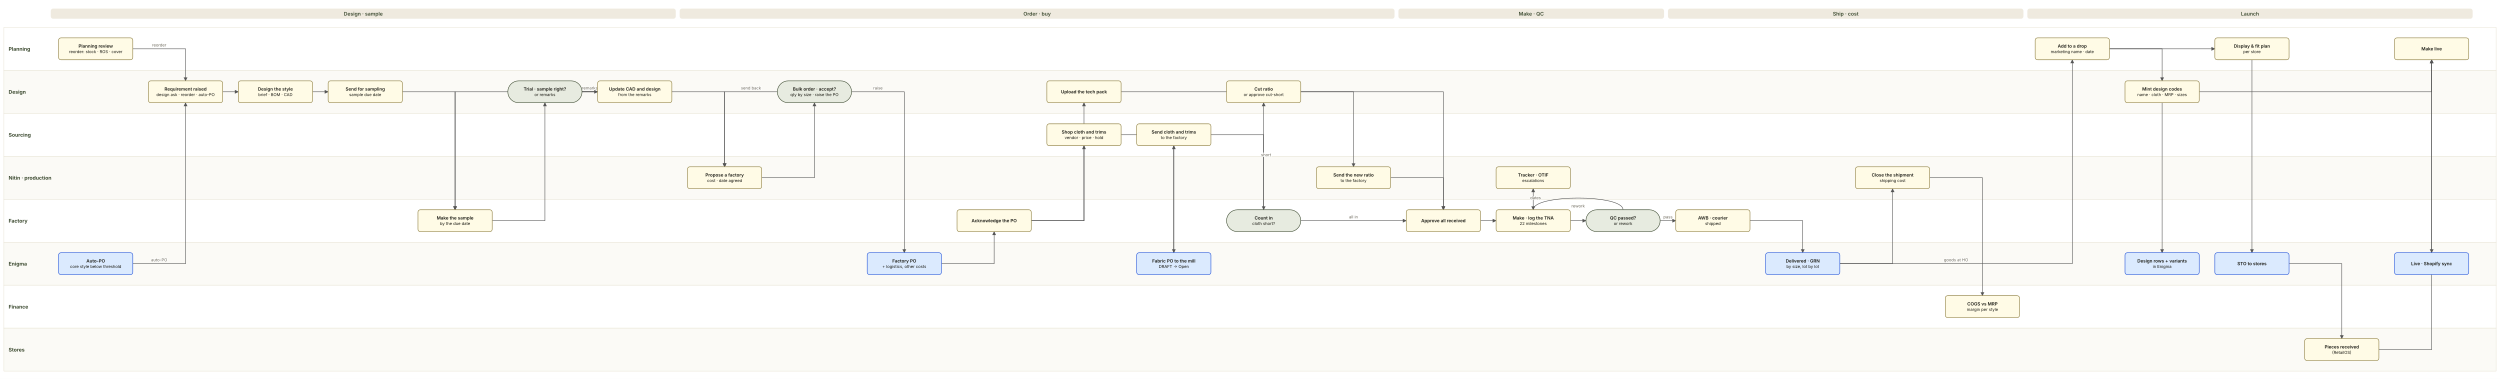
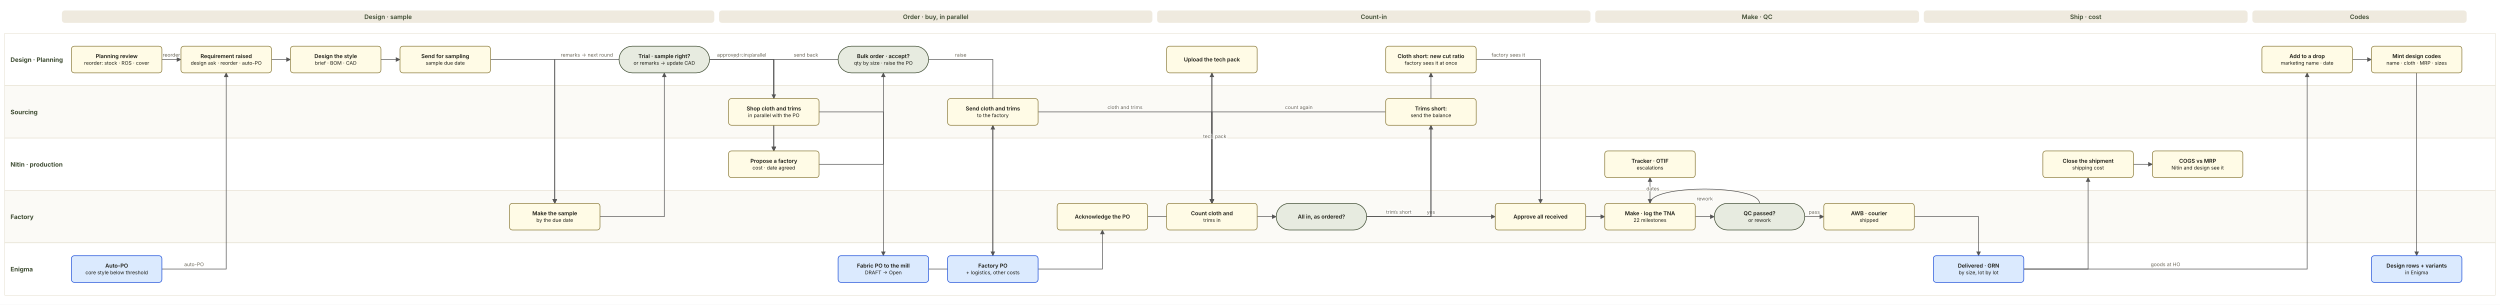
- <svg xmlns="http://www.w3.org/2000/svg" viewBox="0 0 6400 970" width="6400" height="970" font-family="Inter, Helvetica, Arial, sans-serif">
+ <svg xmlns="http://www.w3.org/2000/svg" viewBox="0 0 5250 640" width="5250" height="640" font-family="Inter, Helvetica, Arial, sans-serif">
  <defs>
    <marker id="a" viewBox="0 0 10 10" refX="9" refY="5" markerWidth="7" markerHeight="7" orient="auto-start-reverse">
      <path d="M0 0L10 5L0 10z" fill="#555" />
    </marker>
  </defs>
-   <rect width="6400" height="970" fill="#fff" />
-   <rect x="130" y="22" width="1600" height="26" rx="6" fill="#efeadf" />
-   <text x="930.0" y="40" text-anchor="middle" font-size="13" font-weight="600" fill="#3c4a30">Design · sample</text>
-   <rect x="1740" y="22" width="1830" height="26" rx="6" fill="#efeadf" />
-   <text x="2655.0" y="40" text-anchor="middle" font-size="13" font-weight="600" fill="#3c4a30">Order · buy</text>
-   <rect x="3580" y="22" width="680" height="26" rx="6" fill="#efeadf" />
-   <text x="3920.0" y="40" text-anchor="middle" font-size="13" font-weight="600" fill="#3c4a30">Make · QC</text>
-   <rect x="4270" y="22" width="910" height="26" rx="6" fill="#efeadf" />
-   <text x="4725.0" y="40" text-anchor="middle" font-size="13" font-weight="600" fill="#3c4a30">Ship · cost</text>
-   <rect x="5190" y="22" width="1140" height="26" rx="6" fill="#efeadf" />
-   <text x="5760.0" y="40" text-anchor="middle" font-size="13" font-weight="600" fill="#3c4a30">Launch</text>
-   <rect x="10" y="70" width="6380" height="110" fill="#fff" stroke="#e3ddcd" />
-   <text x="22" y="130.0" font-size="13" font-weight="700" fill="#3c4a30">Planning</text>
-   <rect x="10" y="180" width="6380" height="110" fill="#fbfaf6" stroke="#e3ddcd" />
-   <text x="22" y="240.0" font-size="13" font-weight="700" fill="#3c4a30">Design</text>
-   <rect x="10" y="290" width="6380" height="110" fill="#fff" stroke="#e3ddcd" />
-   <text x="22" y="350.0" font-size="13" font-weight="700" fill="#3c4a30">Sourcing</text>
-   <rect x="10" y="400" width="6380" height="110" fill="#fbfaf6" stroke="#e3ddcd" />
-   <text x="22" y="460.0" font-size="13" font-weight="700" fill="#3c4a30">Nitin · production</text>
-   <rect x="10" y="510" width="6380" height="110" fill="#fff" stroke="#e3ddcd" />
-   <text x="22" y="570.0" font-size="13" font-weight="700" fill="#3c4a30">Factory</text>
-   <rect x="10" y="620" width="6380" height="110" fill="#fbfaf6" stroke="#e3ddcd" />
-   <text x="22" y="680.0" font-size="13" font-weight="700" fill="#3c4a30">Enigma</text>
-   <rect x="10" y="730" width="6380" height="110" fill="#fff" stroke="#e3ddcd" />
-   <text x="22" y="790.0" font-size="13" font-weight="700" fill="#3c4a30">Finance</text>
-   <rect x="10" y="840" width="6380" height="110" fill="#fbfaf6" stroke="#e3ddcd" />
-   <text x="22" y="900.0" font-size="13" font-weight="700" fill="#3c4a30">Stores</text>
-   <path d="M340 125.0L475.0 125.0L475.0 207.0" fill="none" stroke="#555" stroke-width="1.4" marker-end="url(#a)" />
-   <text x="407.5" y="119.0" font-size="10.5" fill="#6b6759" text-anchor="middle" paint-order="stroke" stroke="#fff" stroke-width="3">reorder</text>
-   <path d="M340 675.0L475.0 675.0L475.0 263.0" fill="none" stroke="#555" stroke-width="1.4" marker-end="url(#a)" />
-   <text x="407.5" y="669.0" font-size="10.5" fill="#6b6759" text-anchor="middle" paint-order="stroke" stroke="#fff" stroke-width="3">auto-PO</text>
-   <path d="M570 235.0L610 235.0" fill="none" stroke="#555" stroke-width="1.4" marker-end="url(#a)" />
-   <path d="M800 235.0L840 235.0" fill="none" stroke="#555" stroke-width="1.4" marker-end="url(#a)" />
-   <path d="M1030 235.0L1165.0 235.0L1165.0 537.0" fill="none" stroke="#555" stroke-width="1.4" marker-end="url(#a)" />
-   <path d="M1260 565.0L1395.0 565.0L1395.0 263.0" fill="none" stroke="#555" stroke-width="1.4" marker-end="url(#a)" />
-   <path d="M1490 235.0L1530 235.0" fill="none" stroke="#555" stroke-width="1.4" marker-end="url(#a)" />
-   <text x="1510.0" y="229.0" font-size="10.5" fill="#6b6759" text-anchor="middle" paint-order="stroke" stroke="#fff" stroke-width="3">remarks</text>
-   <path d="M1530 235.0L1165.0 235.0L1165.0 537.0" fill="none" stroke="#555" stroke-width="1.4" marker-end="url(#a)" />
-   <text x="1347.5" y="229.0" font-size="10.5" fill="#6b6759" text-anchor="middle" paint-order="stroke" stroke="#fff" stroke-width="3">next round</text>
-   <path d="M1490 235.0L1855.0 235.0L1855.0 427.0" fill="none" stroke="#555" stroke-width="1.4" marker-end="url(#a)" />
-   <text x="1672.5" y="229.0" font-size="10.5" fill="#6b6759" text-anchor="middle" paint-order="stroke" stroke="#fff" stroke-width="3">approved</text>
-   <path d="M1950 455.0L2085.0 455.0L2085.0 263.0" fill="none" stroke="#555" stroke-width="1.4" marker-end="url(#a)" />
-   <path d="M1990 235.0L1855.0 235.0L1855.0 427.0" fill="none" stroke="#555" stroke-width="1.4" marker-end="url(#a)" />
-   <text x="1922.5" y="229.0" font-size="10.5" fill="#6b6759" text-anchor="middle" paint-order="stroke" stroke="#fff" stroke-width="3">send back</text>
-   <path d="M2180 235.0L2315.0 235.0L2315.0 647.0" fill="none" stroke="#555" stroke-width="1.4" marker-end="url(#a)" />
-   <text x="2247.5" y="229.0" font-size="10.5" fill="#6b6759" text-anchor="middle" paint-order="stroke" stroke="#fff" stroke-width="3">raise</text>
-   <path d="M2410 675.0L2545.0 675.0L2545.0 593.0" fill="none" stroke="#555" stroke-width="1.4" marker-end="url(#a)" />
-   <path d="M2640 565.0L2775.0 565.0L2775.0 263.0" fill="none" stroke="#555" stroke-width="1.4" marker-end="url(#a)" />
-   <path d="M2640 565.0L2775.0 565.0L2775.0 373.0" fill="none" stroke="#555" stroke-width="1.4" marker-end="url(#a)" />
-   <path d="M2870 345.0L3005.0 345.0L3005.0 647.0" fill="none" stroke="#555" stroke-width="1.4" marker-end="url(#a)" />
-   <path d="M3005.0 647.0L3005.0 373.0" fill="none" stroke="#555" stroke-width="1.4" marker-end="url(#a)" />
-   <path d="M3100 345.0L3235.0 345.0L3235.0 537.0" fill="none" stroke="#555" stroke-width="1.4" marker-end="url(#a)" />
-   <path d="M2870 235.0L3695.0 235.0L3695.0 537.0" fill="none" stroke="#555" stroke-width="1.4" marker-end="url(#a)" />
-   <text x="3282.5" y="229.0" font-size="10.5" fill="#6b6759" text-anchor="middle" paint-order="stroke" stroke="#fff" stroke-width="3">tech pack</text>
-   <path d="M3235.0 537.0L3235.0 263.0" fill="none" stroke="#555" stroke-width="1.4" marker-end="url(#a)" />
-   <text x="3241.0" y="400.0" font-size="10.5" fill="#6b6759" text-anchor="middle" paint-order="stroke" stroke="#fff" stroke-width="3">short</text>
-   <path d="M3330 235.0L3465.0 235.0L3465.0 427.0" fill="none" stroke="#555" stroke-width="1.4" marker-end="url(#a)" />
-   <path d="M3560 455.0L3695.0 455.0L3695.0 537.0" fill="none" stroke="#555" stroke-width="1.4" marker-end="url(#a)" />
-   <path d="M3330 565.0L3600 565.0" fill="none" stroke="#555" stroke-width="1.4" marker-end="url(#a)" />
-   <text x="3465.0" y="559.0" font-size="10.5" fill="#6b6759" text-anchor="middle" paint-order="stroke" stroke="#fff" stroke-width="3">all in</text>
-   <path d="M3790 565.0L3830 565.0" fill="none" stroke="#555" stroke-width="1.4" marker-end="url(#a)" />
-   <path d="M3925.0 537.0L3925.0 483.0" fill="none" stroke="#555" stroke-width="1.4" marker-end="url(#a)" />
-   <text x="3931.0" y="510.0" font-size="10.5" fill="#6b6759" text-anchor="middle" paint-order="stroke" stroke="#fff" stroke-width="3">dates</text>
-   <path d="M4020 565.0L4060 565.0" fill="none" stroke="#555" stroke-width="1.4" marker-end="url(#a)" />
-   <path d="M4155.0 537.0C4155.0 497.0,3925.0 497.0,3925.0 537.0" fill="none" stroke="#555" stroke-width="1.4" marker-end="url(#a)" />
-   <text x="4040.0" y="531.0" font-size="10.5" fill="#6b6759" text-anchor="middle" paint-order="stroke" stroke="#fff" stroke-width="3">rework</text>
-   <path d="M4250 565.0L4290 565.0" fill="none" stroke="#555" stroke-width="1.4" marker-end="url(#a)" />
-   <text x="4270.0" y="559.0" font-size="10.5" fill="#6b6759" text-anchor="middle" paint-order="stroke" stroke="#fff" stroke-width="3">pass</text>
-   <path d="M4480 565.0L4615.0 565.0L4615.0 647.0" fill="none" stroke="#555" stroke-width="1.4" marker-end="url(#a)" />
-   <path d="M4710 675.0L4845.0 675.0L4845.0 483.0" fill="none" stroke="#555" stroke-width="1.4" marker-end="url(#a)" />
-   <path d="M4940 455.0L5075.0 455.0L5075.0 757.0" fill="none" stroke="#555" stroke-width="1.4" marker-end="url(#a)" />
-   <path d="M4710 675.0L5305.0 675.0L5305.0 153.0" fill="none" stroke="#555" stroke-width="1.4" marker-end="url(#a)" />
-   <text x="5007.5" y="669.0" font-size="10.5" fill="#6b6759" text-anchor="middle" paint-order="stroke" stroke="#fff" stroke-width="3">goods at HO</text>
-   <path d="M5400 125.0L5535.0 125.0L5535.0 207.0" fill="none" stroke="#555" stroke-width="1.4" marker-end="url(#a)" />
-   <path d="M5535.0 263.0L5535.0 647.0" fill="none" stroke="#555" stroke-width="1.4" marker-end="url(#a)" />
-   <path d="M5400 125.0L5670 125.0" fill="none" stroke="#555" stroke-width="1.4" marker-end="url(#a)" />
-   <path d="M5765.0 153.0L5765.0 647.0" fill="none" stroke="#555" stroke-width="1.4" marker-end="url(#a)" />
-   <path d="M5860 675.0L5995.0 675.0L5995.0 867.0" fill="none" stroke="#555" stroke-width="1.4" marker-end="url(#a)" />
-   <path d="M6090 895.0L6225.0 895.0L6225.0 153.0" fill="none" stroke="#555" stroke-width="1.4" marker-end="url(#a)" />
-   <path d="M5630 235.0L6225.0 235.0L6225.0 153.0" fill="none" stroke="#555" stroke-width="1.4" marker-end="url(#a)" />
-   <path d="M6225.0 153.0L6225.0 647.0" fill="none" stroke="#555" stroke-width="1.4" marker-end="url(#a)" />
+   <rect width="5250" height="640" fill="#fff" />
+   <rect x="130" y="22" width="1370" height="26" rx="6" fill="#efeadf" />
+   <text x="815.0" y="40" text-anchor="middle" font-size="13" font-weight="600" fill="#3c4a30">Design · sample</text>
+   <rect x="1510" y="22" width="910" height="26" rx="6" fill="#efeadf" />
+   <text x="1965.0" y="40" text-anchor="middle" font-size="13" font-weight="600" fill="#3c4a30">Order · buy, in parallel</text>
+   <rect x="2430" y="22" width="910" height="26" rx="6" fill="#efeadf" />
+   <text x="2885.0" y="40" text-anchor="middle" font-size="13" font-weight="600" fill="#3c4a30">Count-in</text>
+   <rect x="3350" y="22" width="680" height="26" rx="6" fill="#efeadf" />
+   <text x="3690.0" y="40" text-anchor="middle" font-size="13" font-weight="600" fill="#3c4a30">Make · QC</text>
+   <rect x="4040" y="22" width="680" height="26" rx="6" fill="#efeadf" />
+   <text x="4380.0" y="40" text-anchor="middle" font-size="13" font-weight="600" fill="#3c4a30">Ship · cost</text>
+   <rect x="4730" y="22" width="450" height="26" rx="6" fill="#efeadf" />
+   <text x="4955.0" y="40" text-anchor="middle" font-size="13" font-weight="600" fill="#3c4a30">Codes</text>
+   <rect x="10" y="70" width="5230" height="110" fill="#fff" stroke="#e3ddcd" />
+   <text x="22" y="130.0" font-size="13" font-weight="700" fill="#3c4a30">Design · Planning</text>
+   <rect x="10" y="180" width="5230" height="110" fill="#fbfaf6" stroke="#e3ddcd" />
+   <text x="22" y="240.0" font-size="13" font-weight="700" fill="#3c4a30">Sourcing</text>
+   <rect x="10" y="290" width="5230" height="110" fill="#fff" stroke="#e3ddcd" />
+   <text x="22" y="350.0" font-size="13" font-weight="700" fill="#3c4a30">Nitin · production</text>
+   <rect x="10" y="400" width="5230" height="110" fill="#fbfaf6" stroke="#e3ddcd" />
+   <text x="22" y="460.0" font-size="13" font-weight="700" fill="#3c4a30">Factory</text>
+   <rect x="10" y="510" width="5230" height="110" fill="#fff" stroke="#e3ddcd" />
+   <text x="22" y="570.0" font-size="13" font-weight="700" fill="#3c4a30">Enigma</text>
+   <path d="M340 125.0L380 125.0" fill="none" stroke="#555" stroke-width="1.4" marker-end="url(#a)" />
+   <text x="360.0" y="119.0" font-size="10.5" fill="#6b6759" text-anchor="middle" paint-order="stroke" stroke="#fff" stroke-width="3">reorder</text>
+   <path d="M340 565.0L475.0 565.0L475.0 153.0" fill="none" stroke="#555" stroke-width="1.4" marker-end="url(#a)" />
+   <text x="407.5" y="559.0" font-size="10.5" fill="#6b6759" text-anchor="middle" paint-order="stroke" stroke="#fff" stroke-width="3">auto-PO</text>
+   <path d="M570 125.0L610 125.0" fill="none" stroke="#555" stroke-width="1.4" marker-end="url(#a)" />
+   <path d="M800 125.0L840 125.0" fill="none" stroke="#555" stroke-width="1.4" marker-end="url(#a)" />
+   <path d="M1030 125.0L1165.0 125.0L1165.0 427.0" fill="none" stroke="#555" stroke-width="1.4" marker-end="url(#a)" />
+   <path d="M1260 455.0L1395.0 455.0L1395.0 153.0" fill="none" stroke="#555" stroke-width="1.4" marker-end="url(#a)" />
+   <path d="M1300 125.0L1165.0 125.0L1165.0 427.0" fill="none" stroke="#555" stroke-width="1.4" marker-end="url(#a)" />
+   <text x="1232.5" y="119.0" font-size="10.5" fill="#6b6759" text-anchor="middle" paint-order="stroke" stroke="#fff" stroke-width="3">remarks → next round</text>
+   <path d="M1490 125.0L1625.0 125.0L1625.0 317.0" fill="none" stroke="#555" stroke-width="1.4" marker-end="url(#a)" />
+   <text x="1557.5" y="119.0" font-size="10.5" fill="#6b6759" text-anchor="middle" paint-order="stroke" stroke="#fff" stroke-width="3">approved</text>
+   <path d="M1490 125.0L1625.0 125.0L1625.0 207.0" fill="none" stroke="#555" stroke-width="1.4" marker-end="url(#a)" />
+   <text x="1557.5" y="119.0" font-size="10.5" fill="#6b6759" text-anchor="middle" paint-order="stroke" stroke="#fff" stroke-width="3">approved · in parallel</text>
+   <path d="M1720 345.0L1855.0 345.0L1855.0 153.0" fill="none" stroke="#555" stroke-width="1.4" marker-end="url(#a)" />
+   <path d="M1760 125.0L1625.0 125.0L1625.0 317.0" fill="none" stroke="#555" stroke-width="1.4" marker-end="url(#a)" />
+   <text x="1692.5" y="119.0" font-size="10.5" fill="#6b6759" text-anchor="middle" paint-order="stroke" stroke="#fff" stroke-width="3">send back</text>
+   <path d="M1950 125.0L2085.0 125.0L2085.0 537.0" fill="none" stroke="#555" stroke-width="1.4" marker-end="url(#a)" />
+   <text x="2017.5" y="119.0" font-size="10.5" fill="#6b6759" text-anchor="middle" paint-order="stroke" stroke="#fff" stroke-width="3">raise</text>
+   <path d="M2180 565.0L2315.0 565.0L2315.0 483.0" fill="none" stroke="#555" stroke-width="1.4" marker-end="url(#a)" />
+   <path d="M2410 455.0L2545.0 455.0L2545.0 153.0" fill="none" stroke="#555" stroke-width="1.4" marker-end="url(#a)" />
+   <path d="M1720 235.0L1855.0 235.0L1855.0 537.0" fill="none" stroke="#555" stroke-width="1.4" marker-end="url(#a)" />
+   <path d="M1950 565.0L2085.0 565.0L2085.0 263.0" fill="none" stroke="#555" stroke-width="1.4" marker-end="url(#a)" />
+   <path d="M2180 235.0L2545.0 235.0L2545.0 427.0" fill="none" stroke="#555" stroke-width="1.4" marker-end="url(#a)" />
+   <text x="2362.5" y="229.0" font-size="10.5" fill="#6b6759" text-anchor="middle" paint-order="stroke" stroke="#fff" stroke-width="3">cloth and trims</text>
+   <path d="M2545.0 153.0L2545.0 427.0" fill="none" stroke="#555" stroke-width="1.4" marker-end="url(#a)" />
+   <text x="2551.0" y="290.0" font-size="10.5" fill="#6b6759" text-anchor="middle" paint-order="stroke" stroke="#fff" stroke-width="3">tech pack</text>
+   <path d="M2640 455.0L2680 455.0" fill="none" stroke="#555" stroke-width="1.4" marker-end="url(#a)" />
+   <path d="M2870 455.0L3140 455.0" fill="none" stroke="#555" stroke-width="1.4" marker-end="url(#a)" />
+   <text x="3005.0" y="449.0" font-size="10.5" fill="#6b6759" text-anchor="middle" paint-order="stroke" stroke="#fff" stroke-width="3">yes</text>
+   <path d="M2870 455.0L3005.0 455.0L3005.0 153.0" fill="none" stroke="#555" stroke-width="1.4" marker-end="url(#a)" />
+   <text x="2937.5" y="449.0" font-size="10.5" fill="#6b6759" text-anchor="middle" paint-order="stroke" stroke="#fff" stroke-width="3">cloth short</text>
+   <path d="M3100 125.0L3235.0 125.0L3235.0 427.0" fill="none" stroke="#555" stroke-width="1.4" marker-end="url(#a)" />
+   <text x="3167.5" y="119.0" font-size="10.5" fill="#6b6759" text-anchor="middle" paint-order="stroke" stroke="#fff" stroke-width="3">factory sees it</text>
+   <path d="M2870 455.0L3005.0 455.0L3005.0 263.0" fill="none" stroke="#555" stroke-width="1.4" marker-end="url(#a)" />
+   <text x="2937.5" y="449.0" font-size="10.5" fill="#6b6759" text-anchor="middle" paint-order="stroke" stroke="#fff" stroke-width="3">trims short</text>
+   <path d="M2910 235.0L2545.0 235.0L2545.0 427.0" fill="none" stroke="#555" stroke-width="1.4" marker-end="url(#a)" />
+   <text x="2727.5" y="229.0" font-size="10.5" fill="#6b6759" text-anchor="middle" paint-order="stroke" stroke="#fff" stroke-width="3">count again</text>
+   <path d="M3330 455.0L3370 455.0" fill="none" stroke="#555" stroke-width="1.4" marker-end="url(#a)" />
+   <path d="M3465.0 427.0L3465.0 373.0" fill="none" stroke="#555" stroke-width="1.4" marker-end="url(#a)" />
+   <text x="3471.0" y="400.0" font-size="10.5" fill="#6b6759" text-anchor="middle" paint-order="stroke" stroke="#fff" stroke-width="3">dates</text>
+   <path d="M3560 455.0L3600 455.0" fill="none" stroke="#555" stroke-width="1.4" marker-end="url(#a)" />
+   <path d="M3695.0 427.0C3695.0 387.0,3465.0 387.0,3465.0 427.0" fill="none" stroke="#555" stroke-width="1.4" marker-end="url(#a)" />
+   <text x="3580.0" y="421.0" font-size="10.5" fill="#6b6759" text-anchor="middle" paint-order="stroke" stroke="#fff" stroke-width="3">rework</text>
+   <path d="M3790 455.0L3830 455.0" fill="none" stroke="#555" stroke-width="1.4" marker-end="url(#a)" />
+   <text x="3810.0" y="449.0" font-size="10.5" fill="#6b6759" text-anchor="middle" paint-order="stroke" stroke="#fff" stroke-width="3">pass</text>
+   <path d="M4020 455.0L4155.0 455.0L4155.0 537.0" fill="none" stroke="#555" stroke-width="1.4" marker-end="url(#a)" />
+   <path d="M4250 565.0L4385.0 565.0L4385.0 373.0" fill="none" stroke="#555" stroke-width="1.4" marker-end="url(#a)" />
+   <path d="M4480 345.0L4520 345.0" fill="none" stroke="#555" stroke-width="1.4" marker-end="url(#a)" />
+   <path d="M4250 565.0L4845.0 565.0L4845.0 153.0" fill="none" stroke="#555" stroke-width="1.4" marker-end="url(#a)" />
+   <text x="4547.5" y="559.0" font-size="10.5" fill="#6b6759" text-anchor="middle" paint-order="stroke" stroke="#fff" stroke-width="3">goods at HO</text>
+   <path d="M4940 125.0L4980 125.0" fill="none" stroke="#555" stroke-width="1.4" marker-end="url(#a)" />
+   <path d="M5075.0 153.0L5075.0 537.0" fill="none" stroke="#555" stroke-width="1.4" marker-end="url(#a)" />
  <rect x="150" y="97.0" width="190" height="56" rx="6" fill="#fffbe6" stroke="#8a7a3a" stroke-width="1.4" />
  <text x="245.0" y="122.0" text-anchor="middle" font-size="11.5" font-weight="600" fill="#1a1a13">Planning review</text>
  <text x="245.0" y="136.0" text-anchor="middle" font-size="10.5" font-weight="400" fill="#1a1a13">reorder: stock · ROS · cover</text>
-   <rect x="150" y="647.0" width="190" height="56" rx="6" fill="#dbeafe" stroke="#1d4ed8" stroke-width="1.4" />
-   <text x="245.0" y="672.0" text-anchor="middle" font-size="11.5" font-weight="600" fill="#1a1a13">Auto-PO</text>
-   <text x="245.0" y="686.0" text-anchor="middle" font-size="10.5" font-weight="400" fill="#1a1a13">core style below threshold</text>
-   <rect x="380" y="207.0" width="190" height="56" rx="6" fill="#fffbe6" stroke="#8a7a3a" stroke-width="1.4" />
-   <text x="475.0" y="232.0" text-anchor="middle" font-size="11.5" font-weight="600" fill="#1a1a13">Requirement raised</text>
-   <text x="475.0" y="246.0" text-anchor="middle" font-size="10.5" font-weight="400" fill="#1a1a13">design ask · reorder · auto-PO</text>
-   <rect x="610" y="207.0" width="190" height="56" rx="6" fill="#fffbe6" stroke="#8a7a3a" stroke-width="1.4" />
-   <text x="705.0" y="232.0" text-anchor="middle" font-size="11.5" font-weight="600" fill="#1a1a13">Design the style</text>
-   <text x="705.0" y="246.0" text-anchor="middle" font-size="10.5" font-weight="400" fill="#1a1a13">brief · BOM · CAD</text>
-   <rect x="840" y="207.0" width="190" height="56" rx="6" fill="#fffbe6" stroke="#8a7a3a" stroke-width="1.4" />
-   <text x="935.0" y="232.0" text-anchor="middle" font-size="11.5" font-weight="600" fill="#1a1a13">Send for sampling</text>
-   <text x="935.0" y="246.0" text-anchor="middle" font-size="10.5" font-weight="400" fill="#1a1a13">sample due date</text>
-   <rect x="1070" y="537.0" width="190" height="56" rx="6" fill="#fffbe6" stroke="#8a7a3a" stroke-width="1.4" />
-   <text x="1165.0" y="562.0" text-anchor="middle" font-size="11.5" font-weight="600" fill="#1a1a13">Make the sample</text>
-   <text x="1165.0" y="576.0" text-anchor="middle" font-size="10.5" font-weight="400" fill="#1a1a13">by the due date</text>
-   <rect x="1300" y="207.0" width="190" height="56" rx="28" fill="#e7ebe0" stroke="#3c4a30" stroke-width="1.4" />
-   <text x="1395.0" y="232.0" text-anchor="middle" font-size="11.5" font-weight="600" fill="#1a1a13">Trial · sample right?</text>
-   <text x="1395.0" y="246.0" text-anchor="middle" font-size="10.5" font-weight="400" fill="#1a1a13">or remarks</text>
+   <rect x="150" y="537.0" width="190" height="56" rx="6" fill="#dbeafe" stroke="#1d4ed8" stroke-width="1.4" />
+   <text x="245.0" y="562.0" text-anchor="middle" font-size="11.5" font-weight="600" fill="#1a1a13">Auto-PO</text>
+   <text x="245.0" y="576.0" text-anchor="middle" font-size="10.5" font-weight="400" fill="#1a1a13">core style below threshold</text>
+   <rect x="380" y="97.0" width="190" height="56" rx="6" fill="#fffbe6" stroke="#8a7a3a" stroke-width="1.4" />
+   <text x="475.0" y="122.0" text-anchor="middle" font-size="11.5" font-weight="600" fill="#1a1a13">Requirement raised</text>
+   <text x="475.0" y="136.0" text-anchor="middle" font-size="10.5" font-weight="400" fill="#1a1a13">design ask · reorder · auto-PO</text>
+   <rect x="610" y="97.0" width="190" height="56" rx="6" fill="#fffbe6" stroke="#8a7a3a" stroke-width="1.4" />
+   <text x="705.0" y="122.0" text-anchor="middle" font-size="11.5" font-weight="600" fill="#1a1a13">Design the style</text>
+   <text x="705.0" y="136.0" text-anchor="middle" font-size="10.5" font-weight="400" fill="#1a1a13">brief · BOM · CAD</text>
+   <rect x="840" y="97.0" width="190" height="56" rx="6" fill="#fffbe6" stroke="#8a7a3a" stroke-width="1.4" />
+   <text x="935.0" y="122.0" text-anchor="middle" font-size="11.5" font-weight="600" fill="#1a1a13">Send for sampling</text>
+   <text x="935.0" y="136.0" text-anchor="middle" font-size="10.5" font-weight="400" fill="#1a1a13">sample due date</text>
+   <rect x="1070" y="427.0" width="190" height="56" rx="6" fill="#fffbe6" stroke="#8a7a3a" stroke-width="1.4" />
+   <text x="1165.0" y="452.0" text-anchor="middle" font-size="11.5" font-weight="600" fill="#1a1a13">Make the sample</text>
+   <text x="1165.0" y="466.0" text-anchor="middle" font-size="10.5" font-weight="400" fill="#1a1a13">by the due date</text>
+   <rect x="1300" y="97.0" width="190" height="56" rx="28" fill="#e7ebe0" stroke="#3c4a30" stroke-width="1.4" />
+   <text x="1395.0" y="122.0" text-anchor="middle" font-size="11.5" font-weight="600" fill="#1a1a13">Trial · sample right?</text>
+   <text x="1395.0" y="136.0" text-anchor="middle" font-size="10.5" font-weight="400" fill="#1a1a13">or remarks → update CAD</text>
+   <rect x="1530" y="317.0" width="190" height="56" rx="6" fill="#fffbe6" stroke="#8a7a3a" stroke-width="1.4" />
+   <text x="1625.0" y="342.0" text-anchor="middle" font-size="11.5" font-weight="600" fill="#1a1a13">Propose a factory</text>
+   <text x="1625.0" y="356.0" text-anchor="middle" font-size="10.5" font-weight="400" fill="#1a1a13">cost · date agreed</text>
  <rect x="1530" y="207.0" width="190" height="56" rx="6" fill="#fffbe6" stroke="#8a7a3a" stroke-width="1.4" />
-   <text x="1625.0" y="232.0" text-anchor="middle" font-size="11.5" font-weight="600" fill="#1a1a13">Update CAD and design</text>
-   <text x="1625.0" y="246.0" text-anchor="middle" font-size="10.5" font-weight="400" fill="#1a1a13">from the remarks</text>
-   <rect x="1760" y="427.0" width="190" height="56" rx="6" fill="#fffbe6" stroke="#8a7a3a" stroke-width="1.4" />
-   <text x="1855.0" y="452.0" text-anchor="middle" font-size="11.5" font-weight="600" fill="#1a1a13">Propose a factory</text>
-   <text x="1855.0" y="466.0" text-anchor="middle" font-size="10.5" font-weight="400" fill="#1a1a13">cost · date agreed</text>
-   <rect x="1990" y="207.0" width="190" height="56" rx="28" fill="#e7ebe0" stroke="#3c4a30" stroke-width="1.4" />
-   <text x="2085.0" y="232.0" text-anchor="middle" font-size="11.5" font-weight="600" fill="#1a1a13">Bulk order · accept?</text>
-   <text x="2085.0" y="246.0" text-anchor="middle" font-size="10.5" font-weight="400" fill="#1a1a13">qty by size · raise the PO</text>
-   <rect x="2220" y="647.0" width="190" height="56" rx="6" fill="#dbeafe" stroke="#1d4ed8" stroke-width="1.4" />
-   <text x="2315.0" y="672.0" text-anchor="middle" font-size="11.5" font-weight="600" fill="#1a1a13">Factory PO</text>
-   <text x="2315.0" y="686.0" text-anchor="middle" font-size="10.5" font-weight="400" fill="#1a1a13">+ logistics, other costs</text>
-   <rect x="2450" y="537.0" width="190" height="56" rx="6" fill="#fffbe6" stroke="#8a7a3a" stroke-width="1.4" />
-   <text x="2545.0" y="569.0" text-anchor="middle" font-size="11.5" font-weight="600" fill="#1a1a13">Acknowledge the PO</text>
-   <rect x="2680" y="207.0" width="190" height="56" rx="6" fill="#fffbe6" stroke="#8a7a3a" stroke-width="1.4" />
-   <text x="2775.0" y="239.0" text-anchor="middle" font-size="11.5" font-weight="600" fill="#1a1a13">Upload the tech pack</text>
-   <rect x="2680" y="317.0" width="190" height="56" rx="6" fill="#fffbe6" stroke="#8a7a3a" stroke-width="1.4" />
-   <text x="2775.0" y="342.0" text-anchor="middle" font-size="11.5" font-weight="600" fill="#1a1a13">Shop cloth and trims</text>
-   <text x="2775.0" y="356.0" text-anchor="middle" font-size="10.5" font-weight="400" fill="#1a1a13">vendor · price · hold</text>
-   <rect x="2910" y="647.0" width="190" height="56" rx="6" fill="#dbeafe" stroke="#1d4ed8" stroke-width="1.4" />
-   <text x="3005.0" y="672.0" text-anchor="middle" font-size="11.5" font-weight="600" fill="#1a1a13">Fabric PO to the mill</text>
-   <text x="3005.0" y="686.0" text-anchor="middle" font-size="10.5" font-weight="400" fill="#1a1a13">DRAFT → Open</text>
-   <rect x="2910" y="317.0" width="190" height="56" rx="6" fill="#fffbe6" stroke="#8a7a3a" stroke-width="1.4" />
-   <text x="3005.0" y="342.0" text-anchor="middle" font-size="11.5" font-weight="600" fill="#1a1a13">Send cloth and trims</text>
-   <text x="3005.0" y="356.0" text-anchor="middle" font-size="10.5" font-weight="400" fill="#1a1a13">to the factory</text>
-   <rect x="3140" y="537.0" width="190" height="56" rx="28" fill="#e7ebe0" stroke="#3c4a30" stroke-width="1.4" />
-   <text x="3235.0" y="562.0" text-anchor="middle" font-size="11.5" font-weight="600" fill="#1a1a13">Count in</text>
-   <text x="3235.0" y="576.0" text-anchor="middle" font-size="10.5" font-weight="400" fill="#1a1a13">cloth short?</text>
-   <rect x="3140" y="207.0" width="190" height="56" rx="6" fill="#fffbe6" stroke="#8a7a3a" stroke-width="1.4" />
-   <text x="3235.0" y="232.0" text-anchor="middle" font-size="11.5" font-weight="600" fill="#1a1a13">Cut ratio</text>
-   <text x="3235.0" y="246.0" text-anchor="middle" font-size="10.5" font-weight="400" fill="#1a1a13">or approve cut-short</text>
+   <text x="1625.0" y="232.0" text-anchor="middle" font-size="11.5" font-weight="600" fill="#1a1a13">Shop cloth and trims</text>
+   <text x="1625.0" y="246.0" text-anchor="middle" font-size="10.5" font-weight="400" fill="#1a1a13">in parallel with the PO</text>
+   <rect x="1760" y="97.0" width="190" height="56" rx="28" fill="#e7ebe0" stroke="#3c4a30" stroke-width="1.4" />
+   <text x="1855.0" y="122.0" text-anchor="middle" font-size="11.5" font-weight="600" fill="#1a1a13">Bulk order · accept?</text>
+   <text x="1855.0" y="136.0" text-anchor="middle" font-size="10.5" font-weight="400" fill="#1a1a13">qty by size · raise the PO</text>
+   <rect x="1760" y="537.0" width="190" height="56" rx="6" fill="#dbeafe" stroke="#1d4ed8" stroke-width="1.4" />
+   <text x="1855.0" y="562.0" text-anchor="middle" font-size="11.5" font-weight="600" fill="#1a1a13">Fabric PO to the mill</text>
+   <text x="1855.0" y="576.0" text-anchor="middle" font-size="10.5" font-weight="400" fill="#1a1a13">DRAFT → Open</text>
+   <rect x="1990" y="537.0" width="190" height="56" rx="6" fill="#dbeafe" stroke="#1d4ed8" stroke-width="1.4" />
+   <text x="2085.0" y="562.0" text-anchor="middle" font-size="11.5" font-weight="600" fill="#1a1a13">Factory PO</text>
+   <text x="2085.0" y="576.0" text-anchor="middle" font-size="10.5" font-weight="400" fill="#1a1a13">+ logistics, other costs</text>
+   <rect x="1990" y="207.0" width="190" height="56" rx="6" fill="#fffbe6" stroke="#8a7a3a" stroke-width="1.4" />
+   <text x="2085.0" y="232.0" text-anchor="middle" font-size="11.5" font-weight="600" fill="#1a1a13">Send cloth and trims</text>
+   <text x="2085.0" y="246.0" text-anchor="middle" font-size="10.5" font-weight="400" fill="#1a1a13">to the factory</text>
+   <rect x="2220" y="427.0" width="190" height="56" rx="6" fill="#fffbe6" stroke="#8a7a3a" stroke-width="1.4" />
+   <text x="2315.0" y="459.0" text-anchor="middle" font-size="11.5" font-weight="600" fill="#1a1a13">Acknowledge the PO</text>
+   <rect x="2450" y="97.0" width="190" height="56" rx="6" fill="#fffbe6" stroke="#8a7a3a" stroke-width="1.4" />
+   <text x="2545.0" y="129.0" text-anchor="middle" font-size="11.5" font-weight="600" fill="#1a1a13">Upload the tech pack</text>
+   <rect x="2450" y="427.0" width="190" height="56" rx="6" fill="#fffbe6" stroke="#8a7a3a" stroke-width="1.4" />
+   <text x="2545.0" y="452.0" text-anchor="middle" font-size="11.5" font-weight="600" fill="#1a1a13">Count cloth and</text>
+   <text x="2545.0" y="466.0" text-anchor="middle" font-size="10.5" font-weight="400" fill="#1a1a13">trims in</text>
+   <rect x="2680" y="427.0" width="190" height="56" rx="28" fill="#e7ebe0" stroke="#3c4a30" stroke-width="1.4" />
+   <text x="2775.0" y="459.0" text-anchor="middle" font-size="11.5" font-weight="600" fill="#1a1a13">All in, as ordered?</text>
+   <rect x="2910" y="97.0" width="190" height="56" rx="6" fill="#fffbe6" stroke="#8a7a3a" stroke-width="1.4" />
+   <text x="3005.0" y="122.0" text-anchor="middle" font-size="11.5" font-weight="600" fill="#1a1a13">Cloth short: new cut ratio</text>
+   <text x="3005.0" y="136.0" text-anchor="middle" font-size="10.5" font-weight="400" fill="#1a1a13">factory sees it at once</text>
+   <rect x="2910" y="207.0" width="190" height="56" rx="6" fill="#fffbe6" stroke="#8a7a3a" stroke-width="1.4" />
+   <text x="3005.0" y="232.0" text-anchor="middle" font-size="11.5" font-weight="600" fill="#1a1a13">Trims short:</text>
+   <text x="3005.0" y="246.0" text-anchor="middle" font-size="10.5" font-weight="400" fill="#1a1a13">send the balance</text>
+   <rect x="3140" y="427.0" width="190" height="56" rx="6" fill="#fffbe6" stroke="#8a7a3a" stroke-width="1.4" />
+   <text x="3235.0" y="459.0" text-anchor="middle" font-size="11.5" font-weight="600" fill="#1a1a13">Approve all received</text>
  <rect x="3370" y="427.0" width="190" height="56" rx="6" fill="#fffbe6" stroke="#8a7a3a" stroke-width="1.4" />
-   <text x="3465.0" y="452.0" text-anchor="middle" font-size="11.5" font-weight="600" fill="#1a1a13">Send the new ratio</text>
-   <text x="3465.0" y="466.0" text-anchor="middle" font-size="10.5" font-weight="400" fill="#1a1a13">to the factory</text>
-   <rect x="3600" y="537.0" width="190" height="56" rx="6" fill="#fffbe6" stroke="#8a7a3a" stroke-width="1.4" />
-   <text x="3695.0" y="569.0" text-anchor="middle" font-size="11.5" font-weight="600" fill="#1a1a13">Approve all received</text>
-   <rect x="3830" y="537.0" width="190" height="56" rx="6" fill="#fffbe6" stroke="#8a7a3a" stroke-width="1.4" />
-   <text x="3925.0" y="562.0" text-anchor="middle" font-size="11.5" font-weight="600" fill="#1a1a13">Make · log the TNA</text>
-   <text x="3925.0" y="576.0" text-anchor="middle" font-size="10.5" font-weight="400" fill="#1a1a13">22 milestones</text>
+   <text x="3465.0" y="452.0" text-anchor="middle" font-size="11.5" font-weight="600" fill="#1a1a13">Make · log the TNA</text>
+   <text x="3465.0" y="466.0" text-anchor="middle" font-size="10.5" font-weight="400" fill="#1a1a13">22 milestones</text>
+   <rect x="3370" y="317.0" width="190" height="56" rx="6" fill="#fffbe6" stroke="#8a7a3a" stroke-width="1.4" />
+   <text x="3465.0" y="342.0" text-anchor="middle" font-size="11.5" font-weight="600" fill="#1a1a13">Tracker · OTIF</text>
+   <text x="3465.0" y="356.0" text-anchor="middle" font-size="10.5" font-weight="400" fill="#1a1a13">escalations</text>
+   <rect x="3600" y="427.0" width="190" height="56" rx="28" fill="#e7ebe0" stroke="#3c4a30" stroke-width="1.4" />
+   <text x="3695.0" y="452.0" text-anchor="middle" font-size="11.5" font-weight="600" fill="#1a1a13">QC passed?</text>
+   <text x="3695.0" y="466.0" text-anchor="middle" font-size="10.5" font-weight="400" fill="#1a1a13">or rework</text>
  <rect x="3830" y="427.0" width="190" height="56" rx="6" fill="#fffbe6" stroke="#8a7a3a" stroke-width="1.4" />
-   <text x="3925.0" y="452.0" text-anchor="middle" font-size="11.5" font-weight="600" fill="#1a1a13">Tracker · OTIF</text>
-   <text x="3925.0" y="466.0" text-anchor="middle" font-size="10.5" font-weight="400" fill="#1a1a13">escalations</text>
-   <rect x="4060" y="537.0" width="190" height="56" rx="28" fill="#e7ebe0" stroke="#3c4a30" stroke-width="1.4" />
-   <text x="4155.0" y="562.0" text-anchor="middle" font-size="11.5" font-weight="600" fill="#1a1a13">QC passed?</text>
-   <text x="4155.0" y="576.0" text-anchor="middle" font-size="10.5" font-weight="400" fill="#1a1a13">or rework</text>
-   <rect x="4290" y="537.0" width="190" height="56" rx="6" fill="#fffbe6" stroke="#8a7a3a" stroke-width="1.4" />
-   <text x="4385.0" y="562.0" text-anchor="middle" font-size="11.5" font-weight="600" fill="#1a1a13">AWB · courier</text>
-   <text x="4385.0" y="576.0" text-anchor="middle" font-size="10.5" font-weight="400" fill="#1a1a13">shipped</text>
-   <rect x="4520" y="647.0" width="190" height="56" rx="6" fill="#dbeafe" stroke="#1d4ed8" stroke-width="1.4" />
-   <text x="4615.0" y="672.0" text-anchor="middle" font-size="11.5" font-weight="600" fill="#1a1a13">Delivered · GRN</text>
-   <text x="4615.0" y="686.0" text-anchor="middle" font-size="10.5" font-weight="400" fill="#1a1a13">by size, lot by lot</text>
-   <rect x="4750" y="427.0" width="190" height="56" rx="6" fill="#fffbe6" stroke="#8a7a3a" stroke-width="1.4" />
-   <text x="4845.0" y="452.0" text-anchor="middle" font-size="11.5" font-weight="600" fill="#1a1a13">Close the shipment</text>
-   <text x="4845.0" y="466.0" text-anchor="middle" font-size="10.5" font-weight="400" fill="#1a1a13">shipping cost</text>
-   <rect x="4980" y="757.0" width="190" height="56" rx="6" fill="#fffbe6" stroke="#8a7a3a" stroke-width="1.4" />
-   <text x="5075.0" y="782.0" text-anchor="middle" font-size="11.5" font-weight="600" fill="#1a1a13">COGS vs MRP</text>
-   <text x="5075.0" y="796.0" text-anchor="middle" font-size="10.5" font-weight="400" fill="#1a1a13">margin per style</text>
-   <rect x="5210" y="97.0" width="190" height="56" rx="6" fill="#fffbe6" stroke="#8a7a3a" stroke-width="1.4" />
-   <text x="5305.0" y="122.0" text-anchor="middle" font-size="11.5" font-weight="600" fill="#1a1a13">Add to a drop</text>
-   <text x="5305.0" y="136.0" text-anchor="middle" font-size="10.5" font-weight="400" fill="#1a1a13">marketing name · date</text>
-   <rect x="5440" y="207.0" width="190" height="56" rx="6" fill="#fffbe6" stroke="#8a7a3a" stroke-width="1.4" />
-   <text x="5535.0" y="232.0" text-anchor="middle" font-size="11.5" font-weight="600" fill="#1a1a13">Mint design codes</text>
-   <text x="5535.0" y="246.0" text-anchor="middle" font-size="10.5" font-weight="400" fill="#1a1a13">name · cloth · MRP · sizes</text>
-   <rect x="5440" y="647.0" width="190" height="56" rx="6" fill="#dbeafe" stroke="#1d4ed8" stroke-width="1.4" />
-   <text x="5535.0" y="672.0" text-anchor="middle" font-size="11.5" font-weight="600" fill="#1a1a13">Design rows + variants</text>
-   <text x="5535.0" y="686.0" text-anchor="middle" font-size="10.5" font-weight="400" fill="#1a1a13">in Enigma</text>
-   <rect x="5670" y="97.0" width="190" height="56" rx="6" fill="#fffbe6" stroke="#8a7a3a" stroke-width="1.4" />
-   <text x="5765.0" y="122.0" text-anchor="middle" font-size="11.5" font-weight="600" fill="#1a1a13">Display &amp; fit plan</text>
-   <text x="5765.0" y="136.0" text-anchor="middle" font-size="10.5" font-weight="400" fill="#1a1a13">per store</text>
-   <rect x="5670" y="647.0" width="190" height="56" rx="6" fill="#dbeafe" stroke="#1d4ed8" stroke-width="1.4" />
-   <text x="5765.0" y="679.0" text-anchor="middle" font-size="11.5" font-weight="600" fill="#1a1a13">STO to stores</text>
-   <rect x="5900" y="867.0" width="190" height="56" rx="6" fill="#fffbe6" stroke="#8a7a3a" stroke-width="1.4" />
-   <text x="5995.0" y="892.0" text-anchor="middle" font-size="11.5" font-weight="600" fill="#1a1a13">Pieces received</text>
-   <text x="5995.0" y="906.0" text-anchor="middle" font-size="10.5" font-weight="400" fill="#1a1a13">(RetailOS)</text>
-   <rect x="6130" y="97.0" width="190" height="56" rx="6" fill="#fffbe6" stroke="#8a7a3a" stroke-width="1.4" />
-   <text x="6225.0" y="129.0" text-anchor="middle" font-size="11.5" font-weight="600" fill="#1a1a13">Make live</text>
-   <rect x="6130" y="647.0" width="190" height="56" rx="6" fill="#dbeafe" stroke="#1d4ed8" stroke-width="1.4" />
-   <text x="6225.0" y="679.0" text-anchor="middle" font-size="11.5" font-weight="600" fill="#1a1a13">Live · Shopify sync</text>
+   <text x="3925.0" y="452.0" text-anchor="middle" font-size="11.5" font-weight="600" fill="#1a1a13">AWB · courier</text>
+   <text x="3925.0" y="466.0" text-anchor="middle" font-size="10.5" font-weight="400" fill="#1a1a13">shipped</text>
+   <rect x="4060" y="537.0" width="190" height="56" rx="6" fill="#dbeafe" stroke="#1d4ed8" stroke-width="1.4" />
+   <text x="4155.0" y="562.0" text-anchor="middle" font-size="11.5" font-weight="600" fill="#1a1a13">Delivered · GRN</text>
+   <text x="4155.0" y="576.0" text-anchor="middle" font-size="10.5" font-weight="400" fill="#1a1a13">by size, lot by lot</text>
+   <rect x="4290" y="317.0" width="190" height="56" rx="6" fill="#fffbe6" stroke="#8a7a3a" stroke-width="1.4" />
+   <text x="4385.0" y="342.0" text-anchor="middle" font-size="11.5" font-weight="600" fill="#1a1a13">Close the shipment</text>
+   <text x="4385.0" y="356.0" text-anchor="middle" font-size="10.5" font-weight="400" fill="#1a1a13">shipping cost</text>
+   <rect x="4520" y="317.0" width="190" height="56" rx="6" fill="#fffbe6" stroke="#8a7a3a" stroke-width="1.4" />
+   <text x="4615.0" y="342.0" text-anchor="middle" font-size="11.5" font-weight="600" fill="#1a1a13">COGS vs MRP</text>
+   <text x="4615.0" y="356.0" text-anchor="middle" font-size="10.5" font-weight="400" fill="#1a1a13">Nitin and design see it</text>
+   <rect x="4750" y="97.0" width="190" height="56" rx="6" fill="#fffbe6" stroke="#8a7a3a" stroke-width="1.4" />
+   <text x="4845.0" y="122.0" text-anchor="middle" font-size="11.5" font-weight="600" fill="#1a1a13">Add to a drop</text>
+   <text x="4845.0" y="136.0" text-anchor="middle" font-size="10.5" font-weight="400" fill="#1a1a13">marketing name · date</text>
+   <rect x="4980" y="97.0" width="190" height="56" rx="6" fill="#fffbe6" stroke="#8a7a3a" stroke-width="1.4" />
+   <text x="5075.0" y="122.0" text-anchor="middle" font-size="11.5" font-weight="600" fill="#1a1a13">Mint design codes</text>
+   <text x="5075.0" y="136.0" text-anchor="middle" font-size="10.5" font-weight="400" fill="#1a1a13">name · cloth · MRP · sizes</text>
+   <rect x="4980" y="537.0" width="190" height="56" rx="6" fill="#dbeafe" stroke="#1d4ed8" stroke-width="1.4" />
+   <text x="5075.0" y="562.0" text-anchor="middle" font-size="11.5" font-weight="600" fill="#1a1a13">Design rows + variants</text>
+   <text x="5075.0" y="576.0" text-anchor="middle" font-size="10.5" font-weight="400" fill="#1a1a13">in Enigma</text>
</svg>
